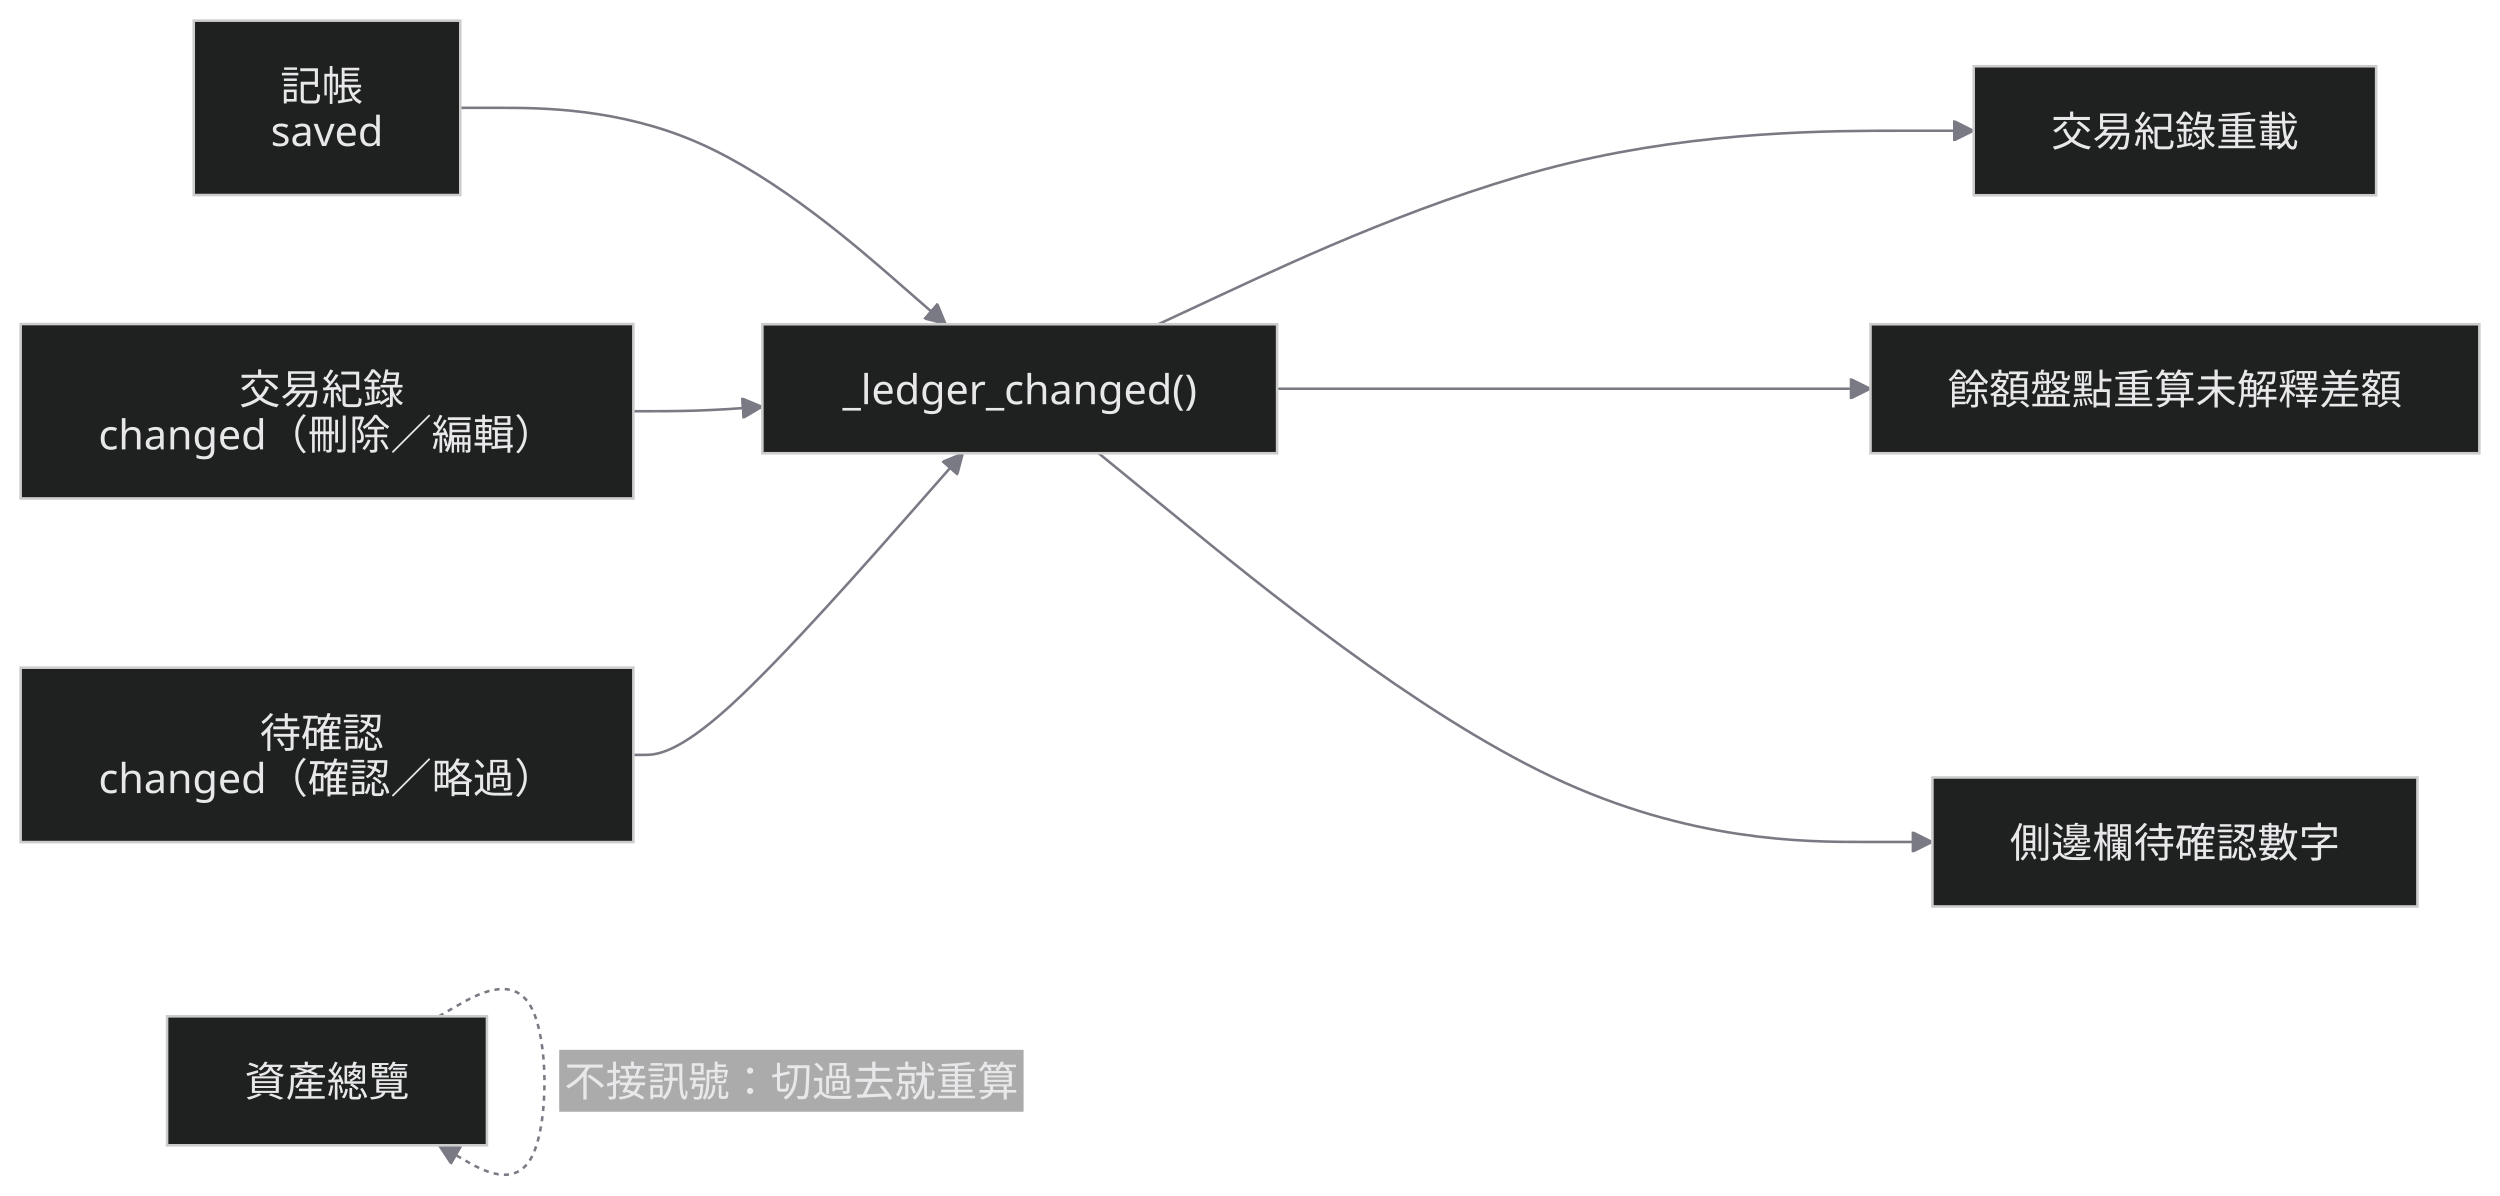
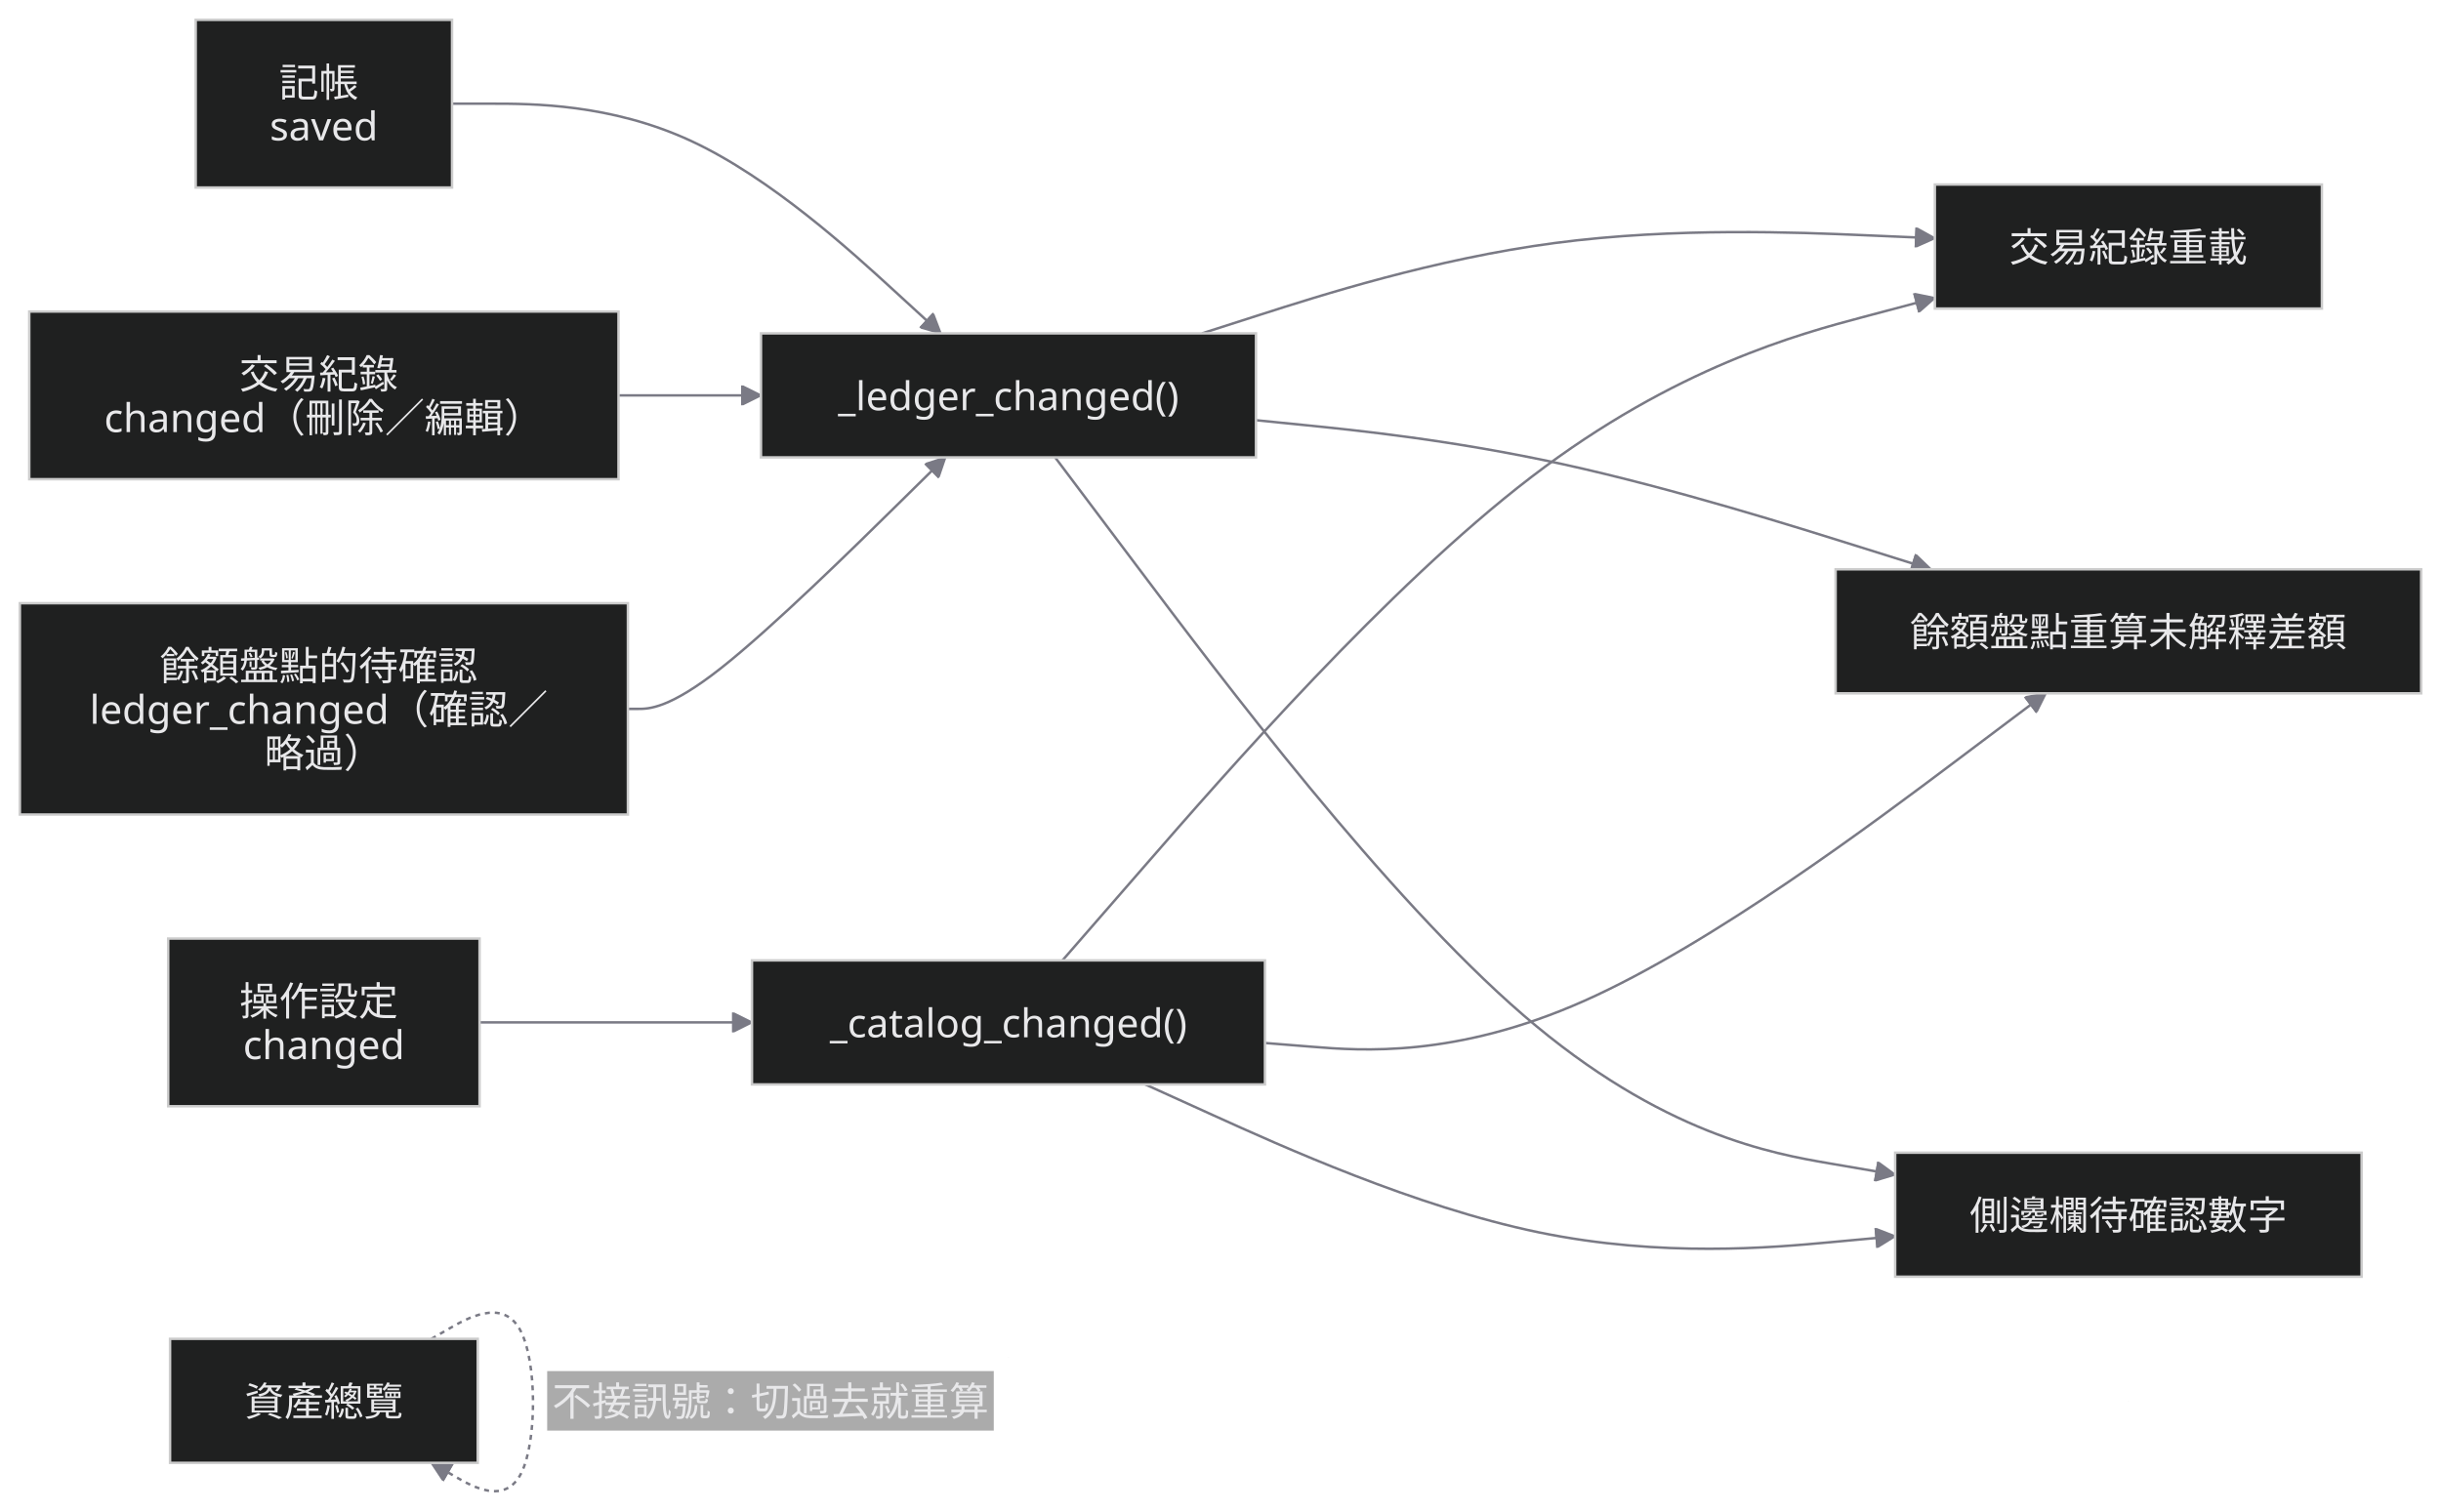
- <svg xmlns="http://www.w3.org/2000/svg" id="diagram-ui-workflows-3" width="100%" class="flowchart" style="max-width: 969.016px; background-color: transparent;" viewBox="0 0 969.016 463.351" role="graphics-document document" aria-roledescription="flowchart-v2">
+ <svg xmlns="http://www.w3.org/2000/svg" id="diagram-ui-workflows-3" width="100%" class="flowchart" style="max-width: 983.844px; background-color: transparent;" viewBox="0 0 983.844 609.201" role="graphics-document document" aria-roledescription="flowchart-v2">
  <style>#diagram-ui-workflows-3{font-family:Microsoft JhengHei UI,Microsoft JhengHei,Noto Sans TC,sans-serif;font-size:16px;fill:#E8E8EA;}@keyframes edge-animation-frame{from{stroke-dashoffset:0;}}@keyframes dash{to{stroke-dashoffset:0;}}#diagram-ui-workflows-3 .edge-animation-slow{stroke-dasharray:9,5!important;stroke-dashoffset:900;animation:dash 50s linear infinite;stroke-linecap:round;}#diagram-ui-workflows-3 .edge-animation-fast{stroke-dasharray:9,5!important;stroke-dashoffset:900;animation:dash 20s linear infinite;stroke-linecap:round;}#diagram-ui-workflows-3 .error-icon{fill:#a44141;}#diagram-ui-workflows-3 .error-text{fill:#ddd;stroke:#ddd;}#diagram-ui-workflows-3 .edge-thickness-normal{stroke-width:1px;}#diagram-ui-workflows-3 .edge-thickness-thick{stroke-width:3.5px;}#diagram-ui-workflows-3 .edge-pattern-solid{stroke-dasharray:0;}#diagram-ui-workflows-3 .edge-thickness-invisible{stroke-width:0;fill:none;}#diagram-ui-workflows-3 .edge-pattern-dashed{stroke-dasharray:3;}#diagram-ui-workflows-3 .edge-pattern-dotted{stroke-dasharray:2;}#diagram-ui-workflows-3 .marker{fill:#7A7A85;stroke:#7A7A85;}#diagram-ui-workflows-3 .marker.cross{stroke:#7A7A85;}#diagram-ui-workflows-3 svg{font-family:Microsoft JhengHei UI,Microsoft JhengHei,Noto Sans TC,sans-serif;font-size:16px;}#diagram-ui-workflows-3 p{margin:0;}#diagram-ui-workflows-3 .label{font-family:Microsoft JhengHei UI,Microsoft JhengHei,Noto Sans TC,sans-serif;color:#E8E8EA;}#diagram-ui-workflows-3 .cluster-label text{fill:#F9FFFE;}#diagram-ui-workflows-3 .cluster-label span{color:#F9FFFE;}#diagram-ui-workflows-3 .cluster-label span p{background-color:transparent;}#diagram-ui-workflows-3 .label text,#diagram-ui-workflows-3 span{fill:#E8E8EA;color:#E8E8EA;}#diagram-ui-workflows-3 .node rect,#diagram-ui-workflows-3 .node circle,#diagram-ui-workflows-3 .node ellipse,#diagram-ui-workflows-3 .node polygon,#diagram-ui-workflows-3 .node path{fill:#1f2020;stroke:#ccc;stroke-width:1px;}#diagram-ui-workflows-3 .rough-node .label text,#diagram-ui-workflows-3 .node .label text,#diagram-ui-workflows-3 .image-shape .label,#diagram-ui-workflows-3 .icon-shape .label{text-anchor:middle;}#diagram-ui-workflows-3 .node .katex path{fill:#000;stroke:#000;stroke-width:1px;}#diagram-ui-workflows-3 .rough-node .label,#diagram-ui-workflows-3 .node .label,#diagram-ui-workflows-3 .image-shape .label,#diagram-ui-workflows-3 .icon-shape .label{text-align:center;}#diagram-ui-workflows-3 .node.clickable{cursor:pointer;}#diagram-ui-workflows-3 .root .anchor path{fill:#7A7A85!important;stroke-width:0;stroke:#7A7A85;}#diagram-ui-workflows-3 .arrowheadPath{fill:lightgrey;}#diagram-ui-workflows-3 .edgePath .path{stroke:#7A7A85;stroke-width:1px;}#diagram-ui-workflows-3 .flowchart-link{stroke:#7A7A85;fill:none;}#diagram-ui-workflows-3 .edgeLabel{background-color:hsl(0, 0%, 34.412%);text-align:center;}#diagram-ui-workflows-3 .edgeLabel p{background-color:hsl(0, 0%, 34.412%);}#diagram-ui-workflows-3 .edgeLabel rect{opacity:0.5;background-color:hsl(0, 0%, 34.412%);fill:hsl(0, 0%, 34.412%);}#diagram-ui-workflows-3 .labelBkg{background-color:rgba(87.75, 87.75, 87.75, 0.5);}#diagram-ui-workflows-3 .cluster rect{fill:hsl(180, 1.587%, 28.353%);stroke:rgba(255, 255, 255, 0.25);stroke-width:1px;}#diagram-ui-workflows-3 .cluster text{fill:#F9FFFE;}#diagram-ui-workflows-3 .cluster span{color:#F9FFFE;}#diagram-ui-workflows-3 .node .collapsed-indicator{fill:rgba(255, 255, 255, 0.25);stroke:none;opacity:0.6;}#diagram-ui-workflows-3 .node .collapsed-separator{stroke:rgba(255, 255, 255, 0.25);stroke-width:0.75px;}#diagram-ui-workflows-3 div.mermaidTooltip{position:absolute;text-align:center;max-width:200px;padding:2px;font-family:Microsoft JhengHei UI,Microsoft JhengHei,Noto Sans TC,sans-serif;font-size:12px;background:#2E2E38;border:1px solid rgba(255, 255, 255, 0.25);border-radius:2px;pointer-events:none;z-index:100;}#diagram-ui-workflows-3 .flowchartTitleText{text-anchor:middle;font-size:18px;fill:#E8E8EA;}#diagram-ui-workflows-3 rect.text{fill:none;stroke-width:0;}#diagram-ui-workflows-3 .icon-shape,#diagram-ui-workflows-3 .image-shape{background-color:hsl(0, 0%, 34.412%);text-align:center;}#diagram-ui-workflows-3 .icon-shape p,#diagram-ui-workflows-3 .image-shape p{background-color:hsl(0, 0%, 34.412%);padding:2px;}#diagram-ui-workflows-3 .icon-shape .label rect,#diagram-ui-workflows-3 .image-shape .label rect{opacity:0.5;background-color:hsl(0, 0%, 34.412%);fill:hsl(0, 0%, 34.412%);}#diagram-ui-workflows-3 .label-icon{display:inline-block;height:1em;overflow:visible;vertical-align:-0.125em;}#diagram-ui-workflows-3 .node .label-icon path{fill:currentColor;stroke:revert;stroke-width:revert;}#diagram-ui-workflows-3 .node .neo-node{stroke:#ccc;}#diagram-ui-workflows-3 [data-look="neo"].node rect,#diagram-ui-workflows-3 [data-look="neo"].cluster rect,#diagram-ui-workflows-3 [data-look="neo"].node polygon{stroke:url(#diagram-ui-workflows-3-gradient);filter:drop-shadow( 1px 2px 2px rgba(185,185,185,1));}#diagram-ui-workflows-3 [data-look="neo"].swimlane.cluster rect{filter:none;}#diagram-ui-workflows-3 [data-look="neo"].node path{stroke:url(#diagram-ui-workflows-3-gradient);stroke-width:1px;}#diagram-ui-workflows-3 [data-look="neo"].node .outer-path{filter:drop-shadow( 1px 2px 2px rgba(185,185,185,1));}#diagram-ui-workflows-3 [data-look="neo"].node .neo-line path{stroke:#ccc;filter:none;}#diagram-ui-workflows-3 [data-look="neo"].node circle{stroke:url(#diagram-ui-workflows-3-gradient);filter:drop-shadow( 1px 2px 2px rgba(185,185,185,1));}#diagram-ui-workflows-3 [data-look="neo"].node circle .state-start{fill:#000000;}#diagram-ui-workflows-3 [data-look="neo"].icon-shape .icon{fill:url(#diagram-ui-workflows-3-gradient);filter:drop-shadow( 1px 2px 2px rgba(185,185,185,1));}#diagram-ui-workflows-3 [data-look="neo"].icon-shape .icon-neo path{stroke:url(#diagram-ui-workflows-3-gradient);filter:drop-shadow( 1px 2px 2px rgba(185,185,185,1));}#diagram-ui-workflows-3 :root{--mermaid-font-family:"trebuchet ms",verdana,arial,sans-serif;}</style>
  <g>
    <marker id="diagram-ui-workflows-3_flowchart-v2-pointEnd" class="marker flowchart-v2" viewBox="0 0 10 10" refX="5" refY="5" markerUnits="userSpaceOnUse" markerWidth="8" markerHeight="8" orient="auto">
      <path d="M 0 0 L 10 5 L 0 10 z" class="arrowMarkerPath" style="stroke-width: 1; stroke-dasharray: 1, 0;" />
    </marker>
    <marker id="diagram-ui-workflows-3_flowchart-v2-pointStart" class="marker flowchart-v2" viewBox="0 0 10 10" refX="4.5" refY="5" markerUnits="userSpaceOnUse" markerWidth="8" markerHeight="8" orient="auto">
      <path d="M 0 5 L 10 10 L 10 0 z" class="arrowMarkerPath" style="stroke-width: 1; stroke-dasharray: 1, 0;" />
    </marker>
    <marker id="diagram-ui-workflows-3_flowchart-v2-pointEnd-margin" class="marker flowchart-v2" viewBox="0 0 11.5 14" refX="11.5" refY="7" markerUnits="userSpaceOnUse" markerWidth="10.5" markerHeight="14" orient="auto">
      <path d="M 0 0 L 11.5 7 L 0 14 z" class="arrowMarkerPath" style="stroke-width: 0; stroke-dasharray: 1, 0;" />
    </marker>
    <marker id="diagram-ui-workflows-3_flowchart-v2-pointStart-margin" class="marker flowchart-v2" viewBox="0 0 11.5 14" refX="1" refY="7" markerUnits="userSpaceOnUse" markerWidth="11.5" markerHeight="14" orient="auto">
      <polygon points="0,7 11.5,14 11.5,0" class="arrowMarkerPath" style="stroke-width: 0; stroke-dasharray: 1, 0;" />
    </marker>
    <marker id="diagram-ui-workflows-3_flowchart-v2-circleEnd" class="marker flowchart-v2" viewBox="0 0 10 10" refX="11" refY="5" markerUnits="userSpaceOnUse" markerWidth="11" markerHeight="11" orient="auto">
      <circle cx="5" cy="5" r="5" class="arrowMarkerPath" style="stroke-width: 1; stroke-dasharray: 1, 0;" />
    </marker>
    <marker id="diagram-ui-workflows-3_flowchart-v2-circleStart" class="marker flowchart-v2" viewBox="0 0 10 10" refX="-1" refY="5" markerUnits="userSpaceOnUse" markerWidth="11" markerHeight="11" orient="auto">
      <circle cx="5" cy="5" r="5" class="arrowMarkerPath" style="stroke-width: 1; stroke-dasharray: 1, 0;" />
    </marker>
    <marker id="diagram-ui-workflows-3_flowchart-v2-circleEnd-margin" class="marker flowchart-v2" viewBox="0 0 10 10" refY="5" refX="12.25" markerUnits="userSpaceOnUse" markerWidth="14" markerHeight="14" orient="auto">
      <circle cx="5" cy="5" r="5" class="arrowMarkerPath" style="stroke-width: 0; stroke-dasharray: 1, 0;" />
    </marker>
    <marker id="diagram-ui-workflows-3_flowchart-v2-circleStart-margin" class="marker flowchart-v2" viewBox="0 0 10 10" refX="-2" refY="5" markerUnits="userSpaceOnUse" markerWidth="14" markerHeight="14" orient="auto">
      <circle cx="5" cy="5" r="5" class="arrowMarkerPath" style="stroke-width: 0; stroke-dasharray: 1, 0;" />
    </marker>
    <marker id="diagram-ui-workflows-3_flowchart-v2-crossEnd" class="marker cross flowchart-v2" viewBox="0 0 11 11" refX="12" refY="5.2" markerUnits="userSpaceOnUse" markerWidth="11" markerHeight="11" orient="auto">
      <path d="M 1,1 l 9,9 M 10,1 l -9,9" class="arrowMarkerPath" style="stroke-width: 2; stroke-dasharray: 1, 0;" />
    </marker>
    <marker id="diagram-ui-workflows-3_flowchart-v2-crossStart" class="marker cross flowchart-v2" viewBox="0 0 11 11" refX="-1" refY="5.2" markerUnits="userSpaceOnUse" markerWidth="11" markerHeight="11" orient="auto">
      <path d="M 1,1 l 9,9 M 10,1 l -9,9" class="arrowMarkerPath" style="stroke-width: 2; stroke-dasharray: 1, 0;" />
    </marker>
    <marker id="diagram-ui-workflows-3_flowchart-v2-crossEnd-margin" class="marker cross flowchart-v2" viewBox="0 0 15 15" refX="17.7" refY="7.5" markerUnits="userSpaceOnUse" markerWidth="12" markerHeight="12" orient="auto">
      <path d="M 1,1 L 14,14 M 1,14 L 14,1" class="arrowMarkerPath" style="stroke-width: 2.5;" />
    </marker>
    <marker id="diagram-ui-workflows-3_flowchart-v2-crossStart-margin" class="marker cross flowchart-v2" viewBox="0 0 15 15" refX="-3.5" refY="7.5" markerUnits="userSpaceOnUse" markerWidth="12" markerHeight="12" orient="auto">
      <path d="M 1,1 L 14,14 M 1,14 L 14,1" class="arrowMarkerPath" style="stroke-width: 2.5; stroke-dasharray: 1, 0;" />
    </marker>
    <g class="root">
      <g class="clusters" />
      <g class="edgePaths">
-         <path d="M178.406,41.8L193.755,41.8C209.104,41.8,239.802,41.8,270.667,55.341C301.532,68.882,332.565,95.963,348.081,109.504L363.597,123.045" id="diagram-ui-workflows-3-L_ENTRY_LC_0" class="edge-thickness-normal edge-pattern-solid edge-thickness-normal edge-pattern-solid flowchart-link" style=";" data-edge="true" data-et="edge" data-id="L_ENTRY_LC_0" data-points="W3sieCI6MTc4LjQwNjI1LCJ5Ijo0MS43OTk5OTkyMzcwNjA1NX0seyJ4IjoyNzAuNSwieSI6NDEuNzk5OTk5MjM3MDYwNTV9LHsieCI6MzY2LjYxMDc4MjYyMDk3OCwieSI6MTI1LjY3NDk5Njk0Nzg2OTY2fV0=" data-look="classic" marker-end="url(#diagram-ui-workflows-3_flowchart-v2-pointEnd)" />
-         <path d="M245.5,159.4L249.667,159.4C253.833,159.4,262.167,159.4,269.835,159.155C277.503,158.91,284.506,158.42,288.008,158.176L291.51,157.931" id="diagram-ui-workflows-3-L_TX_LC_0" class="edge-thickness-normal edge-pattern-solid edge-thickness-normal edge-pattern-solid flowchart-link" style=";" data-edge="true" data-et="edge" data-id="L_TX_LC_0" data-points="W3sieCI6MjQ1LjUsInkiOjE1OS4zOTk5OTc3MTExODE2NH0seyJ4IjoyNzAuNSwieSI6MTU5LjM5OTk5NzcxMTE4MTY0fSx7IngiOjI5NS41LCJ5IjoxNTcuNjUxNjEwMDU3NDQwMX1d" data-look="classic" marker-end="url(#diagram-ui-workflows-3_flowchart-v2-pointEnd)" />
-         <path d="M245.5,292.6L249.667,292.6C253.833,292.6,262.167,292.6,283.023,273.613C303.88,254.626,337.261,216.653,353.951,197.666L370.641,178.679" id="diagram-ui-workflows-3-L_INBOX_LC_0" class="edge-thickness-normal edge-pattern-solid edge-thickness-normal edge-pattern-solid flowchart-link" style=";" data-edge="true" data-et="edge" data-id="L_INBOX_LC_0" data-points="W3sieCI6MjQ1LjUsInkiOjI5Mi41OTk5OTY1NjY3NzI0Nn0seyJ4IjoyNzAuNSwieSI6MjkyLjU5OTk5NjU2Njc3MjQ2fSx7IngiOjM3My4yODE4MDE3ODM5NTI4LCJ5IjoxNzUuNjc0OTk2OTQ3ODY5NjZ9XQ==" data-look="classic" marker-end="url(#diagram-ui-workflows-3_flowchart-v2-pointEnd)" />
-         <path d="M448.947,125.675L475.792,113.175C502.637,100.675,556.326,75.675,608.338,63.175C660.349,50.675,710.682,50.675,735.849,50.675L761.016,50.675" id="diagram-ui-workflows-3-L_LC_TXR_0" class="edge-thickness-normal edge-pattern-solid edge-thickness-normal edge-pattern-solid flowchart-link" style=";" data-edge="true" data-et="edge" data-id="L_LC_TXR_0" data-points="W3sieCI6NDQ4Ljk0NzI2NTYyNSwieSI6MTI1LjY3NDk5Njk0Nzg2OTY2fSx7IngiOjYxMC4wMTU2MjUsInkiOjUwLjY3NDk5Njk0Nzg2OTY2fSx7IngiOjc2NS4wMTU2MjUsInkiOjUwLjY3NDk5Njk0Nzg2OTY2fV0=" data-look="classic" marker-end="url(#diagram-ui-workflows-3_flowchart-v2-pointEnd)" />
-         <path d="M495.016,150.675L514.182,150.675C533.349,150.675,571.682,150.675,609.349,150.675C647.016,150.675,684.016,150.675,702.516,150.675L721.016,150.675" id="diagram-ui-workflows-3-L_LC_BAL_0" class="edge-thickness-normal edge-pattern-solid edge-thickness-normal edge-pattern-solid flowchart-link" style=";" data-edge="true" data-et="edge" data-id="L_LC_BAL_0" data-points="W3sieCI6NDk1LjAxNTYyNSwieSI6MTUwLjY3NDk5Njk0Nzg2OTY2fSx7IngiOjYxMC4wMTU2MjUsInkiOjE1MC42NzQ5OTY5NDc4Njk2Nn0seyJ4Ijo3MjUuMDE1NjI1LCJ5IjoxNTAuNjc0OTk2OTQ3ODY5NjZ9XQ==" data-look="classic" marker-end="url(#diagram-ui-workflows-3_flowchart-v2-pointEnd)" />
-         <path d="M425.82,175.675L456.519,200.787C487.218,225.9,548.617,276.125,601.816,301.237C655.016,326.35,700.016,326.35,722.516,326.35L745.016,326.35" id="diagram-ui-workflows-3-L_LC_BADGE_0" class="edge-thickness-normal edge-pattern-solid edge-thickness-normal edge-pattern-solid flowchart-link" style=";" data-edge="true" data-et="edge" data-id="L_LC_BADGE_0" data-points="W3sieCI6NDI1LjgxOTYxODk0NjQ4Njk3LCJ5IjoxNzUuNjc0OTk2OTQ3ODY5NjZ9LHsieCI6NjEwLjAxNTYyNSwieSI6MzI2LjM0OTk5NTgwMzA4Nzk1fSx7IngiOjc0OS4wMTU2MjUsInkiOjMyNi4zNDk5OTU4MDMwODc5NX1d" data-look="classic" marker-end="url(#diagram-ui-workflows-3_flowchart-v2-pointEnd)" />
-         <path d="M170.097,393.925L177.206,389.825C184.315,385.725,198.532,377.525,205.641,389.958C212.75,402.392,212.75,435.458,206.219,448.225C199.687,460.991,186.625,453.457,180.093,449.69L173.562,445.923" id="diagram-ui-workflows-3-L_OV_OV_0" class="edge-thickness-normal edge-pattern-dotted edge-thickness-normal edge-pattern-solid flowchart-link" style=";" data-edge="true" data-et="edge" data-id="L_OV_OV_0" data-points="W3sieCI6MTcwLjA5Njc3NDE5MzU0ODM2LCJ5IjozOTMuOTI0OTk1ODA0MjA1NTR9LHsieCI6MjEyLjc1LCJ5IjozNjkuMzI0OTk1ODA0MjA1NX0seyJ4IjoyMTIuNzUsInkiOjQ2OC41MjQ5OTU4MDQyMDU1Nn0seyJ4IjoxNzAuMDk2Nzc0MTkzNTQ4MzYsInkiOjQ0My45MjQ5OTU4MDQyMDU1NH1d" data-look="classic" marker-end="url(#diagram-ui-workflows-3_flowchart-v2-pointEnd)" />
+         <path d="M182.195,41.8L198.176,41.8C214.156,41.8,246.117,41.8,278.454,56.783C310.792,71.766,343.505,101.732,359.862,116.715L376.219,131.698" id="diagram-ui-workflows-3-L_ENTRY_LC_0" class="edge-thickness-normal edge-pattern-solid edge-thickness-normal edge-pattern-solid flowchart-link" style=";" data-edge="true" data-et="edge" data-id="L_ENTRY_LC_0" data-points="W3sieCI6MTgyLjE5NTMxMjUsInkiOjQxLjc5OTk5OTIzNzA2MDU1fSx7IngiOjI3OC4wNzgxMjUsInkiOjQxLjc5OTk5OTIzNzA2MDU1fSx7IngiOjM3OS4xNjg2NzI1ODM4MDM2NCwieSI6MTM0LjM5OTk5NzcxMTE4MTY0fV0=" data-look="classic" marker-end="url(#diagram-ui-workflows-3_flowchart-v2-pointEnd)" />
+         <path d="M249.289,159.4L254.087,159.4C258.885,159.4,268.482,159.4,277.384,159.4C286.286,159.4,294.495,159.4,298.599,159.4L302.703,159.4" id="diagram-ui-workflows-3-L_TX_LC_0" class="edge-thickness-normal edge-pattern-solid edge-thickness-normal edge-pattern-solid flowchart-link" style=";" data-edge="true" data-et="edge" data-id="L_TX_LC_0" data-points="W3sieCI6MjQ5LjI4OTA2MjUsInkiOjE1OS4zOTk5OTc3MTExODE2NH0seyJ4IjoyNzguMDc4MTI1LCJ5IjoxNTkuMzk5OTk3NzExMTgxNjR9LHsieCI6MzA2LjcwMzEyNSwieSI6MTU5LjM5OTk5NzcxMTE4MTY0fV0=" data-look="classic" marker-end="url(#diagram-ui-workflows-3_flowchart-v2-pointEnd)" />
+         <path d="M253.078,285.8L257.245,285.8C261.411,285.8,269.745,285.8,290.602,269.368C311.458,252.935,344.838,220.071,361.528,203.639L378.218,187.206" id="diagram-ui-workflows-3-L_INBOX_LC_0" class="edge-thickness-normal edge-pattern-solid edge-thickness-normal edge-pattern-solid flowchart-link" style=";" data-edge="true" data-et="edge" data-id="L_INBOX_LC_0" data-points="W3sieCI6MjUzLjA3ODEyNSwieSI6Mjg1Ljc5OTk5NTQyMjM2MzN9LHsieCI6Mjc4LjA3ODEyNSwieSI6Mjg1Ljc5OTk5NTQyMjM2MzN9LHsieCI6MzgxLjA2ODc2Njg0NjM3NjA0LCJ5IjoxODQuMzk5OTk3NzExMTgxNjR9XQ==" data-look="classic" marker-end="url(#diagram-ui-workflows-3_flowchart-v2-pointEnd)" />
+         <path d="M484.455,134.4L507.853,126.9C531.251,119.4,578.047,104.4,626.613,97.98C675.178,91.56,725.513,93.721,750.68,94.801L775.847,95.881" id="diagram-ui-workflows-3-L_LC_TXR_0" class="edge-thickness-normal edge-pattern-solid edge-thickness-normal edge-pattern-solid flowchart-link" style=";" data-edge="true" data-et="edge" data-id="L_LC_TXR_0" data-points="W3sieCI6NDg0LjQ1NDc5OTEwNzE0MjksInkiOjEzNC4zOTk5OTc3MTExODE2NH0seyJ4Ijo2MjQuODQzNzUsInkiOjg5LjM5OTk5NzcxMTE4MTY0fSx7IngiOjc3OS44NDM3NSwieSI6OTYuMDUyMzU4MjI2MjAzMX1d" data-look="classic" marker-end="url(#diagram-ui-workflows-3_flowchart-v2-pointEnd)" />
+         <path d="M506.219,169.415L525.99,171.4C545.76,173.385,585.302,177.355,630.007,187.174C674.713,196.992,724.582,212.659,749.517,220.493L774.451,228.326" id="diagram-ui-workflows-3-L_LC_BAL_0" class="edge-thickness-normal edge-pattern-solid edge-thickness-normal edge-pattern-solid flowchart-link" style=";" data-edge="true" data-et="edge" data-id="L_LC_BAL_0" data-points="W3sieCI6NTA2LjIxODc1LCJ5IjoxNjkuNDE1MzkyMTI4MDE1OTV9LHsieCI6NjI0Ljg0Mzc1LCJ5IjoxODEuMzI0OTk3MzMwMDg0NDR9LHsieCI6Nzc4LjI2NzI0NjAyMzY2LCJ5IjoyMjkuNTI0OTk2MTg1Njc1MjZ9XQ==" data-look="classic" marker-end="url(#diagram-ui-workflows-3_flowchart-v2-pointEnd)" />
+         <path d="M425.266,184.4L458.529,228.621C491.792,272.842,558.318,361.283,614.09,409.368C669.863,457.454,714.882,465.182,737.392,469.047L759.901,472.911" id="diagram-ui-workflows-3-L_LC_BADGE_0" class="edge-thickness-normal edge-pattern-solid edge-thickness-normal edge-pattern-solid flowchart-link" style=";" data-edge="true" data-et="edge" data-id="L_LC_BADGE_0" data-points="W3sieCI6NDI1LjI2NTk2NzcxOTg0MTg1LCJ5IjoxODQuMzk5OTk3NzExMTgxNjR9LHsieCI6NjI0Ljg0Mzc1LCJ5Ijo0NDkuNzI0OTkzMTMzOTE3NDV9LHsieCI6NzYzLjg0Mzc1LCJ5Ijo0NzMuNTg3NjU0MDc4MTIzNX1d" data-look="classic" marker-end="url(#diagram-ui-workflows-3_flowchart-v2-pointEnd)" />
+         <path d="M193.289,412.2L207.421,412.2C221.552,412.2,249.815,412.2,267.447,412.2C285.078,412.2,292.078,412.2,295.578,412.2L299.078,412.2" id="diagram-ui-workflows-3-L_OS_CC_0" class="edge-thickness-normal edge-pattern-solid edge-thickness-normal edge-pattern-solid flowchart-link" style=";" data-edge="true" data-et="edge" data-id="L_OS_CC_0" data-points="W3sieCI6MTkzLjI4OTA2MjUsInkiOjQxMi4xOTk5OTMxMzM1NDQ5fSx7IngiOjI3OC4wNzgxMjUsInkiOjQxMi4xOTk5OTMxMzM1NDQ5fSx7IngiOjMwMy4wNzgxMjUsInkiOjQxMi4xOTk5OTMxMzM1NDQ5fV0=" data-look="classic" marker-end="url(#diagram-ui-workflows-3_flowchart-v2-pointEnd)" />
+         <path d="M428.223,387.2L460.993,349.554C493.763,311.908,559.304,236.617,617.263,192.276C675.222,147.936,725.6,134.547,750.789,127.852L775.978,121.158" id="diagram-ui-workflows-3-L_CC_TXR_0" class="edge-thickness-normal edge-pattern-solid edge-thickness-normal edge-pattern-solid flowchart-link" style=";" data-edge="true" data-et="edge" data-id="L_CC_TXR_0" data-points="W3sieCI6NDI4LjIyMzA1MTcxNTU0Nzg1LCJ5IjozODcuMTk5OTkzMTMzNTQ0OX0seyJ4Ijo2MjQuODQzNzUsInkiOjE2MS4zMjQ5OTczMzAwODQ0NH0seyJ4Ijo3NzkuODQzNzUsInkiOjEyMC4xMzAyNTUwOTQzMzM2NX1d" data-look="classic" marker-end="url(#diagram-ui-workflows-3_flowchart-v2-pointEnd)" />
+         <path d="M509.844,420.496L529.01,422.034C548.177,423.573,586.51,426.649,638.436,403.554C690.362,380.46,755.881,331.194,788.64,306.562L821.399,281.929" id="diagram-ui-workflows-3-L_CC_BAL_0" class="edge-thickness-normal edge-pattern-solid edge-thickness-normal edge-pattern-solid flowchart-link" style=";" data-edge="true" data-et="edge" data-id="L_CC_BAL_0" data-points="W3sieCI6NTA5Ljg0Mzc1LCJ5Ijo0MjAuNDk2MzU5MzU1NTkzN30seyJ4Ijo2MjQuODQzNzUsInkiOjQyOS43MjQ5OTMxMzM5MTc0NX0seyJ4Ijo4MjQuNTk2MDMyNTI1ODkwNiwieSI6Mjc5LjUyNDk5NjE4NTY3NTI2fV0=" data-look="classic" marker-end="url(#diagram-ui-workflows-3_flowchart-v2-pointEnd)" />
+         <path d="M461.58,437.2L488.791,449.542C516.001,461.883,570.423,486.567,620.136,496.829C669.849,507.092,714.855,502.935,737.358,500.856L759.861,498.777" id="diagram-ui-workflows-3-L_CC_BADGE_0" class="edge-thickness-normal edge-pattern-solid edge-thickness-normal edge-pattern-solid flowchart-link" style=";" data-edge="true" data-et="edge" data-id="L_CC_BADGE_0" data-points="W3sieCI6NDYxLjU4MDI3NDMyNDQyMTM0LCJ5Ijo0MzcuMTk5OTkzMTMzNTQ0OX0seyJ4Ijo2MjQuODQzNzUsInkiOjUxMS4yNDk5OTMxMzQyOX0seyJ4Ijo3NjMuODQzNzUsInkiOjQ5OC40MDg4OTg3MTM0NjY5fV0=" data-look="classic" marker-end="url(#diagram-ui-workflows-3_flowchart-v2-pointEnd)" />
+         <path d="M173.886,539.775L180.995,535.675C188.104,531.575,202.321,523.375,209.43,535.808C216.539,548.242,216.539,581.308,210.008,594.075C203.476,606.841,190.414,599.307,183.882,595.54L177.351,591.773" id="diagram-ui-workflows-3-L_OV_OV_0" class="edge-thickness-normal edge-pattern-dotted edge-thickness-normal edge-pattern-solid flowchart-link" style=";" data-edge="true" data-et="edge" data-id="L_OV_OV_0" data-points="W3sieCI6MTczLjg4NTgzNjY5MzU0ODM2LCJ5Ijo1MzkuNzc0OTkzMTM0NjYyNX0seyJ4IjoyMTYuNTM5MDYyNSwieSI6NTE1LjE3NDk5MzEzNDY2MjV9LHsieCI6MjE2LjUzOTA2MjUsInkiOjYxNC4zNzQ5OTMxMzQ2NjI1fSx7IngiOjE3My44ODU4MzY2OTM1NDgzNiwieSI6NTg5Ljc3NDk5MzEzNDY2MjV9XQ==" data-look="classic" marker-end="url(#diagram-ui-workflows-3_flowchart-v2-pointEnd)" />
      </g>
      <g class="edgeLabels">
        <g class="edgeLabel">
          <g class="label" data-id="L_ENTRY_LC_0" transform="translate(0, 0)">
            <text y="-10.1" text-anchor="middle">
              <tspan class="text-outer-tspan row" x="0" y="-0.1em" dy="1.1em" text-anchor="middle" />
            </text>
          </g>
        </g>
        <g>
          <rect class="background" style="stroke: none" />
        </g>
        <g class="edgeLabel">
          <g class="label" data-id="L_TX_LC_0" transform="translate(0, 0)">
            <text y="-10.1" text-anchor="middle">
              <tspan class="text-outer-tspan row" x="0" y="-0.1em" dy="1.1em" text-anchor="middle" />
            </text>
          </g>
        </g>
        <g>
          <rect class="background" style="stroke: none" />
        </g>
        <g class="edgeLabel">
          <g class="label" data-id="L_INBOX_LC_0" transform="translate(0, 0)">
            <text y="-10.1" text-anchor="middle">
              <tspan class="text-outer-tspan row" x="0" y="-0.1em" dy="1.1em" text-anchor="middle" />
            </text>
          </g>
        </g>
        <g>
          <rect class="background" style="stroke: none" />
        </g>
        <g class="edgeLabel">
          <g class="label" data-id="L_LC_TXR_0" transform="translate(0, 0)">
            <text y="-10.1" text-anchor="middle">
              <tspan class="text-outer-tspan row" x="0" y="-0.1em" dy="1.1em" text-anchor="middle" />
            </text>
          </g>
        </g>
        <g>
          <rect class="background" style="stroke: none" />
        </g>
        <g class="edgeLabel">
          <g class="label" data-id="L_LC_BAL_0" transform="translate(0, 0)">
            <text y="-10.1" text-anchor="middle">
              <tspan class="text-outer-tspan row" x="0" y="-0.1em" dy="1.1em" text-anchor="middle" />
            </text>
          </g>
        </g>
        <g>
          <rect class="background" style="stroke: none" />
        </g>
        <g class="edgeLabel">
          <g class="label" data-id="L_LC_BADGE_0" transform="translate(0, 0)">
            <text y="-10.1" text-anchor="middle">
              <tspan class="text-outer-tspan row" x="0" y="-0.1em" dy="1.1em" text-anchor="middle" />
            </text>
          </g>
        </g>
        <g>
          <rect class="background" style="stroke: none" />
        </g>
-         <g class="edgeLabel" transform="translate(306.75, 418.925)">
+         <g class="edgeLabel">
+           <g class="label" data-id="L_OS_CC_0" transform="translate(0, 0)">
+             <text y="-10.1" text-anchor="middle">
+               <tspan class="text-outer-tspan row" x="0" y="-0.1em" dy="1.1em" text-anchor="middle" />
+             </text>
+           </g>
+         </g>
+         <g>
+           <rect class="background" style="stroke: none" />
+         </g>
+         <g class="edgeLabel">
+           <g class="label" data-id="L_CC_TXR_0" transform="translate(0, 0)">
+             <text y="-10.1" text-anchor="middle">
+               <tspan class="text-outer-tspan row" x="0" y="-0.1em" dy="1.1em" text-anchor="middle" />
+             </text>
+           </g>
+         </g>
+         <g>
+           <rect class="background" style="stroke: none" />
+         </g>
+         <g class="edgeLabel">
+           <g class="label" data-id="L_CC_BAL_0" transform="translate(0, 0)">
+             <text y="-10.1" text-anchor="middle">
+               <tspan class="text-outer-tspan row" x="0" y="-0.1em" dy="1.1em" text-anchor="middle" />
+             </text>
+           </g>
+         </g>
+         <g>
+           <rect class="background" style="stroke: none" />
+         </g>
+         <g class="edgeLabel">
+           <g class="label" data-id="L_CC_BADGE_0" transform="translate(0, 0)">
+             <text y="-10.1" text-anchor="middle">
+               <tspan class="text-outer-tspan row" x="0" y="-0.1em" dy="1.1em" text-anchor="middle" />
+             </text>
+           </g>
+         </g>
+         <g>
+           <rect class="background" style="stroke: none" />
+         </g>
+         <g class="edgeLabel" transform="translate(310.5391, 564.775)">
          <g class="label" data-id="L_OV_OV_0" transform="translate(0, -10)">
            <g>
              <rect class="background" style="" x="-90" y="-2" width="180" height="24" />
              <text y="-10.1" text-anchor="middle" style="">
                <tspan class="text-outer-tspan row" x="0" y="-0.1em" dy="1.1em" text-anchor="middle">
                  <tspan font-style="normal" class="text-inner-tspan" font-weight="normal">不接訊號：切過去就重算</tspan>
                </tspan>
              </text>
            </g>
          </g>
        </g>
      </g>
      <g class="nodes">
-         <g class="node default" id="diagram-ui-workflows-3-flowchart-ENTRY-0" data-look="classic" transform="translate(126.75, 41.8)">
+         <g class="node default" id="diagram-ui-workflows-3-flowchart-ENTRY-0" data-look="classic" transform="translate(130.5391, 41.8)">
          <rect class="basic label-container" style="" x="-51.656" y="-33.8" width="103.312" height="67.6" />
          <g class="label" style="" transform="translate(0, -18.8)">
            <rect />
            <g>
              <rect class="background" style="stroke: none" />
              <text y="-10.1" style="">
                <tspan class="text-outer-tspan row" x="0" y="-0.1em" dy="1.1em">
                  <tspan font-style="normal" class="text-inner-tspan" font-weight="normal">記帳</tspan>
                </tspan>
                <tspan class="text-outer-tspan row" x="0" y="1em" dy="1.1em">
                  <tspan font-style="normal" class="text-inner-tspan" font-weight="normal">saved</tspan>
                </tspan>
              </text>
            </g>
          </g>
        </g>
-         <g class="node default" id="diagram-ui-workflows-3-flowchart-LC-1" data-look="classic" transform="translate(395.2578, 150.675)">
+         <g class="node default" id="diagram-ui-workflows-3-flowchart-LC-1" data-look="classic" transform="translate(406.4609, 159.4)">
          <rect class="basic label-container" style="" x="-99.758" y="-25" width="199.516" height="50" />
          <g class="label" style="" transform="translate(0, -10)">
            <rect />
            <g>
              <rect class="background" style="stroke: none" />
              <text y="-10.1" style="">
                <tspan class="text-outer-tspan row" x="0" y="-0.1em" dy="1.1em">
                  <tspan font-style="normal" class="text-inner-tspan" font-weight="normal">_ledger_changed()</tspan>
                </tspan>
              </text>
            </g>
          </g>
        </g>
-         <g class="node default" id="diagram-ui-workflows-3-flowchart-TX-2" data-look="classic" transform="translate(126.75, 159.4)">
+         <g class="node default" id="diagram-ui-workflows-3-flowchart-TX-2" data-look="classic" transform="translate(130.5391, 159.4)">
          <rect class="basic label-container" style="" x="-118.75" y="-33.8" width="237.5" height="67.6" />
          <g class="label" style="" transform="translate(0, -18.8)">
            <rect />
            <g>
              <rect class="background" style="stroke: none" />
              <text y="-10.1" style="">
                <tspan class="text-outer-tspan row" x="0" y="-0.1em" dy="1.1em">
                  <tspan font-style="normal" class="text-inner-tspan" font-weight="normal">交易紀錄</tspan>
                </tspan>
                <tspan class="text-outer-tspan row" x="0" y="1em" dy="1.1em">
                  <tspan font-style="normal" class="text-inner-tspan" font-weight="normal">changed（刪除／編輯）</tspan>
                </tspan>
              </text>
            </g>
          </g>
        </g>
-         <g class="node default" id="diagram-ui-workflows-3-flowchart-INBOX-4" data-look="classic" transform="translate(126.75, 292.6)">
-           <rect class="basic label-container" style="" x="-118.75" y="-33.8" width="237.5" height="67.6" />
+         <g class="node default" id="diagram-ui-workflows-3-flowchart-INBOX-4" data-look="classic" transform="translate(130.5391, 285.8)">
+           <rect class="basic label-container" style="" x="-122.539" y="-42.6" width="245.078" height="85.2" />
+           <g class="label" style="" transform="translate(0, -27.6)">
+             <rect />
+             <g>
+               <rect class="background" style="stroke: none" />
+               <text y="-10.1" style="">
+                 <tspan class="text-outer-tspan row" x="0" y="-0.1em" dy="1.1em">
+                   <tspan font-style="normal" class="text-inner-tspan" font-weight="normal">餘額盤點的待確認</tspan>
+                 </tspan>
+                 <tspan class="text-outer-tspan row" x="0" y="1em" dy="1.1em">
+                   <tspan font-style="normal" class="text-inner-tspan" font-weight="normal">ledger_changed（確認／</tspan>
+                 </tspan>
+                 <tspan class="text-outer-tspan row" x="0" y="2.1em" dy="1.1em">
+                   <tspan font-style="normal" class="text-inner-tspan" font-weight="normal">略過）</tspan>
+                 </tspan>
+               </text>
+             </g>
+           </g>
+         </g>
+         <g class="node default" id="diagram-ui-workflows-3-flowchart-TXR-7" data-look="classic" transform="translate(857.8438, 99.4)">
+           <rect class="basic label-container" style="" x="-78" y="-25" width="156" height="50" />
+           <g class="label" style="" transform="translate(0, -10)">
+             <rect />
+             <g>
+               <rect class="background" style="stroke: none" />
+               <text y="-10.1" style="">
+                 <tspan class="text-outer-tspan row" x="0" y="-0.1em" dy="1.1em">
+                   <tspan font-style="normal" class="text-inner-tspan" font-weight="normal">交易紀錄重載</tspan>
+                 </tspan>
+               </text>
+             </g>
+           </g>
+         </g>
+         <g class="node default" id="diagram-ui-workflows-3-flowchart-BAL-9" data-look="classic" transform="translate(857.8438, 254.525)">
+           <rect class="basic label-container" style="" x="-118" y="-25" width="236" height="50" />
+           <g class="label" style="" transform="translate(0, -10)">
+             <rect />
+             <g>
+               <rect class="background" style="stroke: none" />
+               <text y="-10.1" style="">
+                 <tspan class="text-outer-tspan row" x="0" y="-0.1em" dy="1.1em">
+                   <tspan font-style="normal" class="text-inner-tspan" font-weight="normal">餘額盤點重算未解釋差額</tspan>
+                 </tspan>
+               </text>
+             </g>
+           </g>
+         </g>
+         <g class="node default" id="diagram-ui-workflows-3-flowchart-BADGE-11" data-look="classic" transform="translate(857.8438, 489.725)">
+           <rect class="basic label-container" style="" x="-94" y="-25" width="188" height="50" />
+           <g class="label" style="" transform="translate(0, -10)">
+             <rect />
+             <g>
+               <rect class="background" style="stroke: none" />
+               <text y="-10.1" style="">
+                 <tspan class="text-outer-tspan row" x="0" y="-0.1em" dy="1.1em">
+                   <tspan font-style="normal" class="text-inner-tspan" font-weight="normal">側邊欄待確認數字</tspan>
+                 </tspan>
+               </text>
+             </g>
+           </g>
+         </g>
+         <g class="node default" id="diagram-ui-workflows-3-flowchart-OS-12" data-look="classic" transform="translate(130.5391, 412.2)">
+           <rect class="basic label-container" style="" x="-62.75" y="-33.8" width="125.5" height="67.6" />
          <g class="label" style="" transform="translate(0, -18.8)">
            <rect />
            <g>
              <rect class="background" style="stroke: none" />
              <text y="-10.1" style="">
                <tspan class="text-outer-tspan row" x="0" y="-0.1em" dy="1.1em">
-                   <tspan font-style="normal" class="text-inner-tspan" font-weight="normal">待確認</tspan>
+                   <tspan font-style="normal" class="text-inner-tspan" font-weight="normal">操作設定</tspan>
                </tspan>
                <tspan class="text-outer-tspan row" x="0" y="1em" dy="1.1em">
-                   <tspan font-style="normal" class="text-inner-tspan" font-weight="normal">changed（確認／略過）</tspan>
-                 </tspan>
-               </text>
-             </g>
-           </g>
-         </g>
-         <g class="node default" id="diagram-ui-workflows-3-flowchart-TXR-7" data-look="classic" transform="translate(843.0156, 50.675)">
-           <rect class="basic label-container" style="" x="-78" y="-25" width="156" height="50" />
-           <g class="label" style="" transform="translate(0, -10)">
-             <rect />
-             <g>
-               <rect class="background" style="stroke: none" />
-               <text y="-10.1" style="">
-                 <tspan class="text-outer-tspan row" x="0" y="-0.1em" dy="1.1em">
-                   <tspan font-style="normal" class="text-inner-tspan" font-weight="normal">交易紀錄重載</tspan>
-                 </tspan>
-               </text>
-             </g>
-           </g>
-         </g>
-         <g class="node default" id="diagram-ui-workflows-3-flowchart-BAL-9" data-look="classic" transform="translate(843.0156, 150.675)">
-           <rect class="basic label-container" style="" x="-118" y="-25" width="236" height="50" />
-           <g class="label" style="" transform="translate(0, -10)">
-             <rect />
-             <g>
-               <rect class="background" style="stroke: none" />
-               <text y="-10.1" style="">
-                 <tspan class="text-outer-tspan row" x="0" y="-0.1em" dy="1.1em">
-                   <tspan font-style="normal" class="text-inner-tspan" font-weight="normal">餘額盤點重算未解釋差額</tspan>
-                 </tspan>
-               </text>
-             </g>
-           </g>
-         </g>
-         <g class="node default" id="diagram-ui-workflows-3-flowchart-BADGE-11" data-look="classic" transform="translate(843.0156, 326.35)">
-           <rect class="basic label-container" style="" x="-94" y="-25" width="188" height="50" />
-           <g class="label" style="" transform="translate(0, -10)">
-             <rect />
-             <g>
-               <rect class="background" style="stroke: none" />
-               <text y="-10.1" style="">
-                 <tspan class="text-outer-tspan row" x="0" y="-0.1em" dy="1.1em">
-                   <tspan font-style="normal" class="text-inner-tspan" font-weight="normal">側邊欄待確認數字</tspan>
-                 </tspan>
-               </text>
-             </g>
-           </g>
-         </g>
-         <g class="node default" id="diagram-ui-workflows-3-flowchart-OV-12" data-look="classic" transform="translate(126.75, 418.925)">
+                   <tspan font-style="normal" class="text-inner-tspan" font-weight="normal">changed</tspan>
+                 </tspan>
+               </text>
+             </g>
+           </g>
+         </g>
+         <g class="node default" id="diagram-ui-workflows-3-flowchart-CC-13" data-look="classic" transform="translate(406.4609, 412.2)">
+           <rect class="basic label-container" style="" x="-103.383" y="-25" width="206.766" height="50" />
+           <g class="label" style="" transform="translate(0, -10)">
+             <rect />
+             <g>
+               <rect class="background" style="stroke: none" />
+               <text y="-10.1" style="">
+                 <tspan class="text-outer-tspan row" x="0" y="-0.1em" dy="1.1em">
+                   <tspan font-style="normal" class="text-inner-tspan" font-weight="normal">_catalog_changed()</tspan>
+                 </tspan>
+               </text>
+             </g>
+           </g>
+         </g>
+         <g class="node default" id="diagram-ui-workflows-3-flowchart-OV-20" data-look="classic" transform="translate(130.5391, 564.775)">
          <rect class="basic label-container" style="" x="-62" y="-25" width="124" height="50" />
          <g class="label" style="" transform="translate(0, -10)">
            <rect />
            <g>
              <rect class="background" style="stroke: none" />
              <text y="-10.1" style="">
                <tspan class="text-outer-tspan row" x="0" y="-0.1em" dy="1.1em">
                  <tspan font-style="normal" class="text-inner-tspan" font-weight="normal">資產總覽</tspan>
                </tspan>
              </text>
            </g>
          </g>
        </g>
-         <g class="label edgeLabel" id="OV---OV---1" transform="translate(395.2578, 379.875)">
+         <g class="label edgeLabel" id="OV---OV---1" transform="translate(406.4609, 547.25)">
          <rect width="0.1" height="0.1" />
          <g class="label" style="" transform="translate(0, 0)">
            <rect />
            <g>
              <rect class="background" style="stroke: none" />
              <text y="-10.1" style="">
                <tspan class="text-outer-tspan row" x="0" y="-0.1em" dy="1.1em" />
              </text>
            </g>
          </g>
        </g>
-         <g class="label edgeLabel" id="OV---OV---2" transform="translate(843.0156, 418.925)">
+         <g class="label edgeLabel" id="OV---OV---2" transform="translate(857.8438, 564.775)">
          <rect width="0.1" height="0.1" />
          <g class="label" style="" transform="translate(0, 0)">
            <rect />
            <g>
              <rect class="background" style="stroke: none" />
              <text y="-10.1" style="">
                <tspan class="text-outer-tspan row" x="0" y="-0.1em" dy="1.1em" />
              </text>
            </g>
          </g>
        </g>
      </g>
    </g>
  </g>
  <defs>
    <filter id="diagram-ui-workflows-3-drop-shadow" height="130%" width="130%">
      <feDropShadow dx="4" dy="4" stdDeviation="0" flood-opacity="0.06" flood-color="#FFFFFF" />
    </filter>
  </defs>
  <defs>
    <filter id="diagram-ui-workflows-3-drop-shadow-small" height="150%" width="150%">
      <feDropShadow dx="2" dy="2" stdDeviation="0" flood-opacity="0.06" flood-color="#FFFFFF" />
    </filter>
  </defs>
  <linearGradient id="diagram-ui-workflows-3-gradient" gradientUnits="objectBoundingBox" x1="0%" y1="0%" x2="100%" y2="0%">
    <stop offset="0%" stop-color="#cccccc" stop-opacity="1" />
    <stop offset="100%" stop-color="hsl(180, 0%, 18.353%)" stop-opacity="1" />
  </linearGradient>
</svg>
